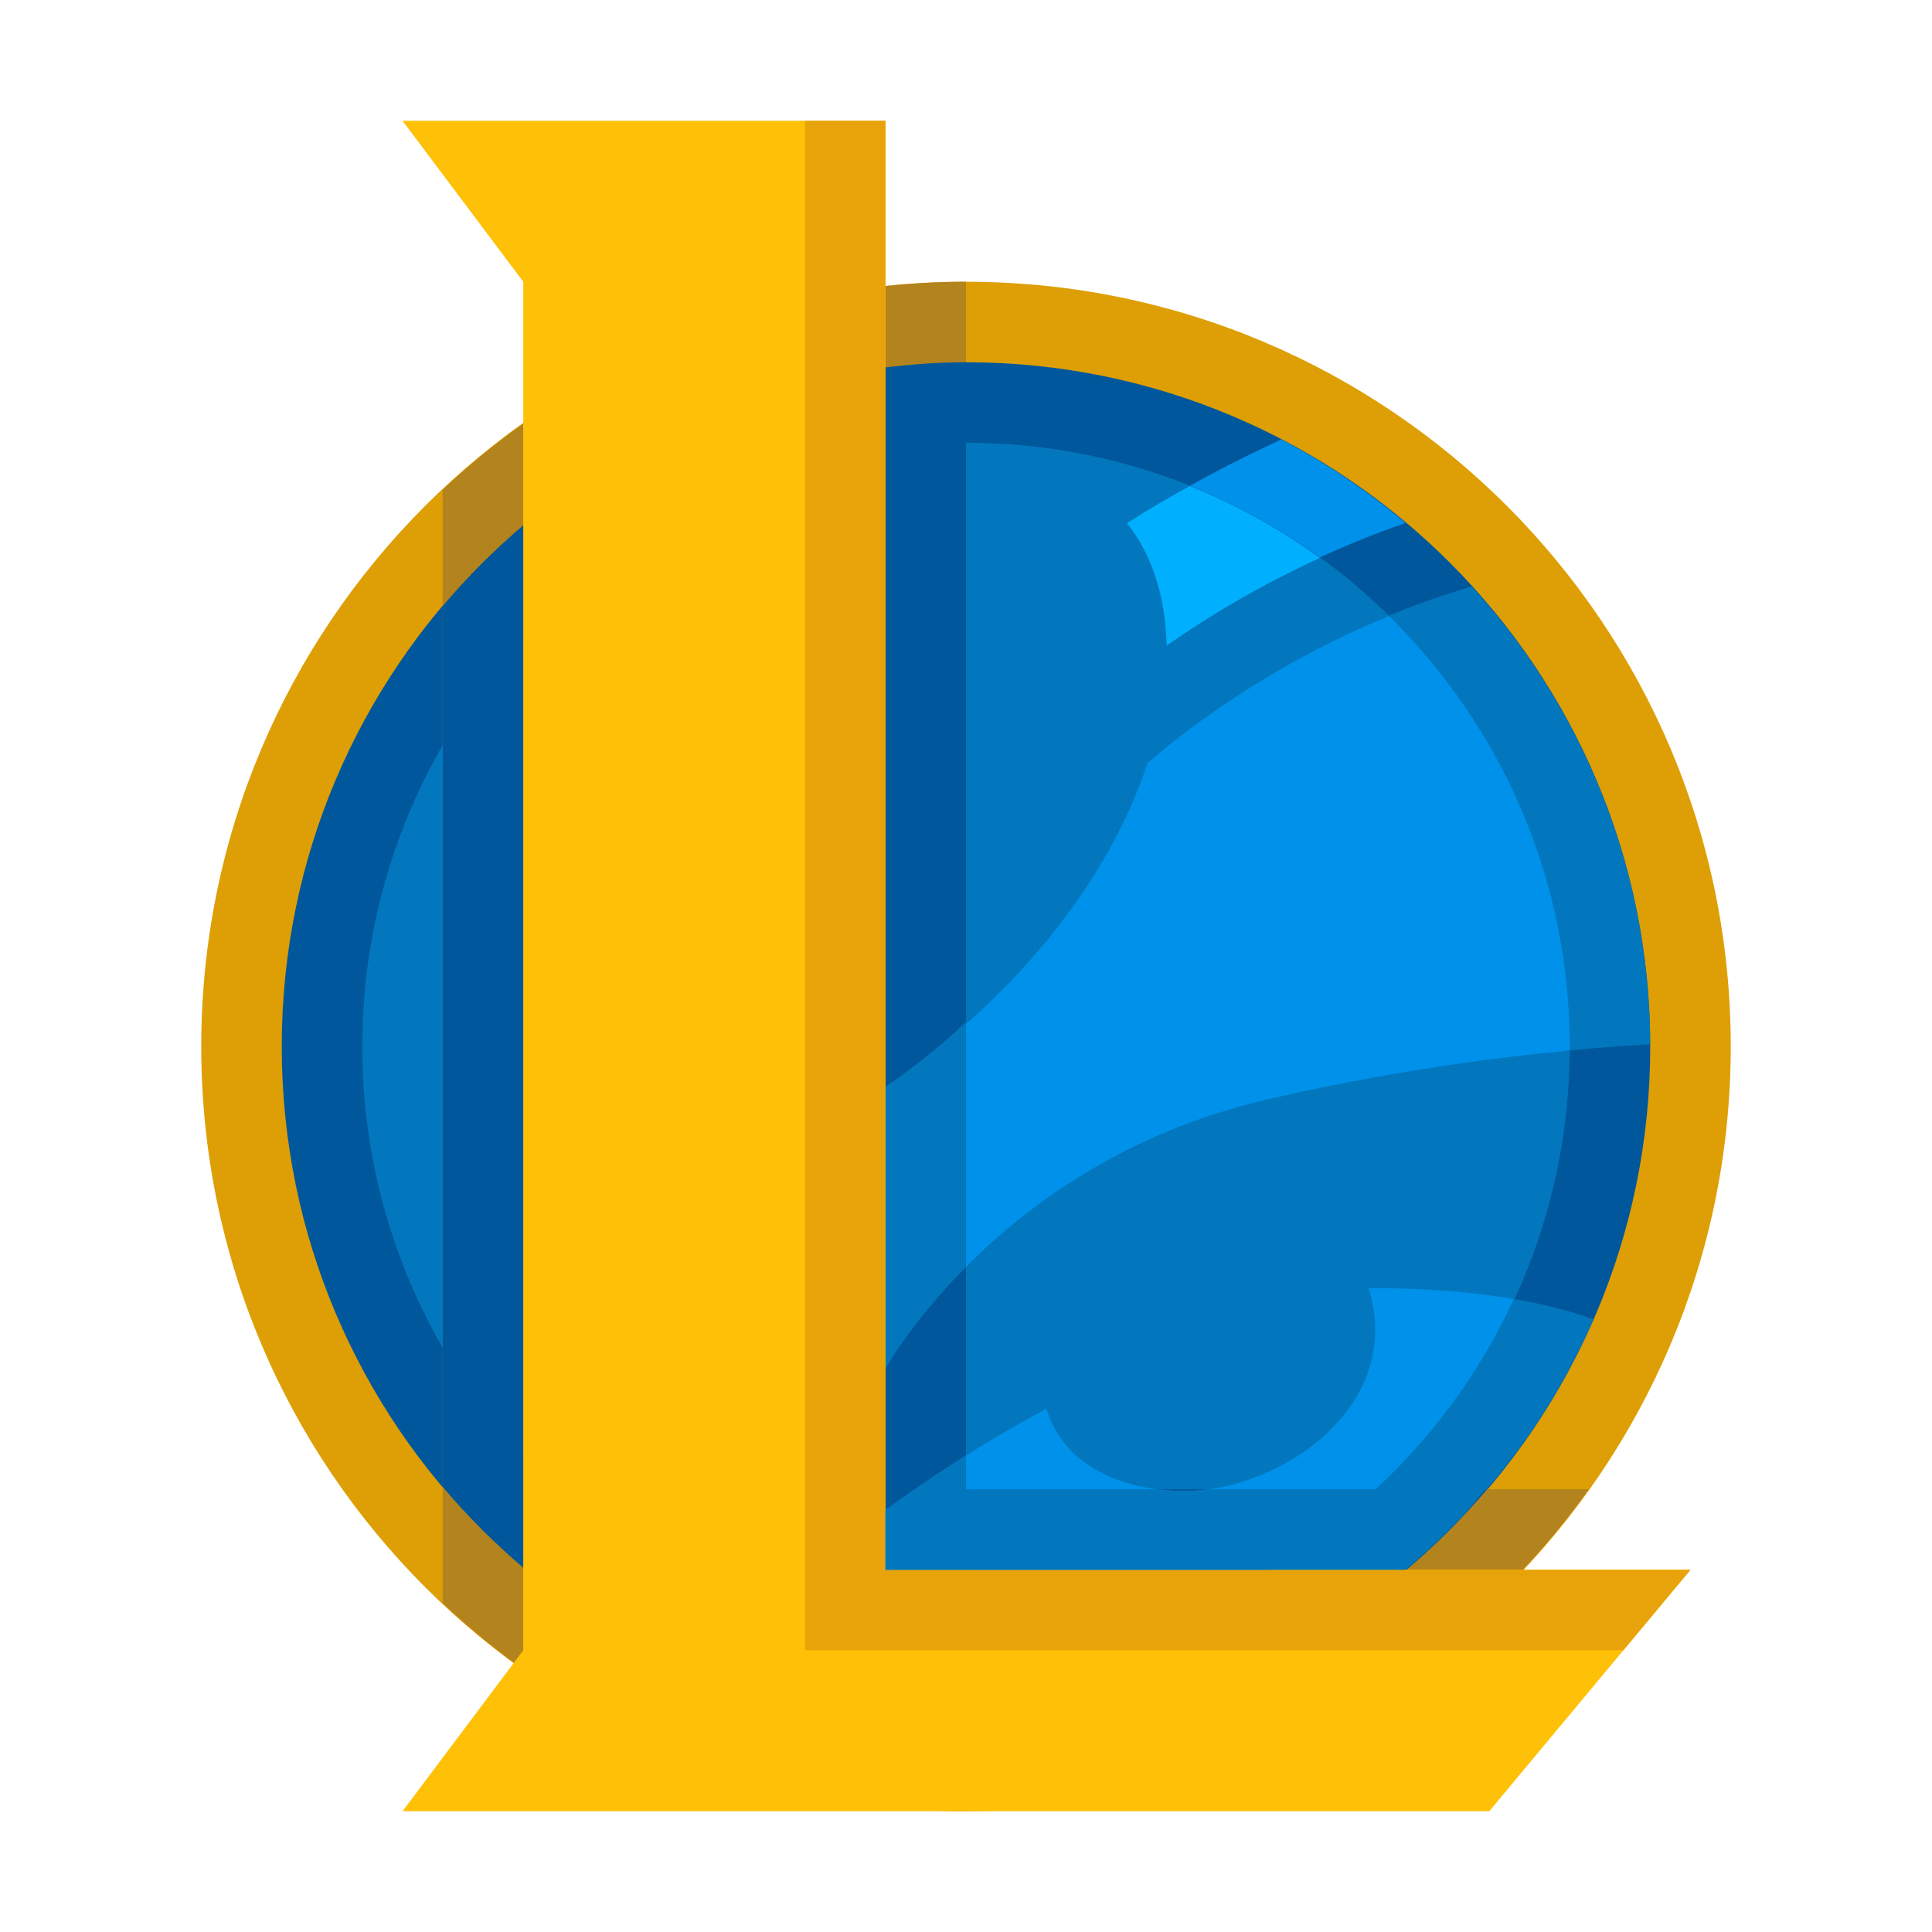
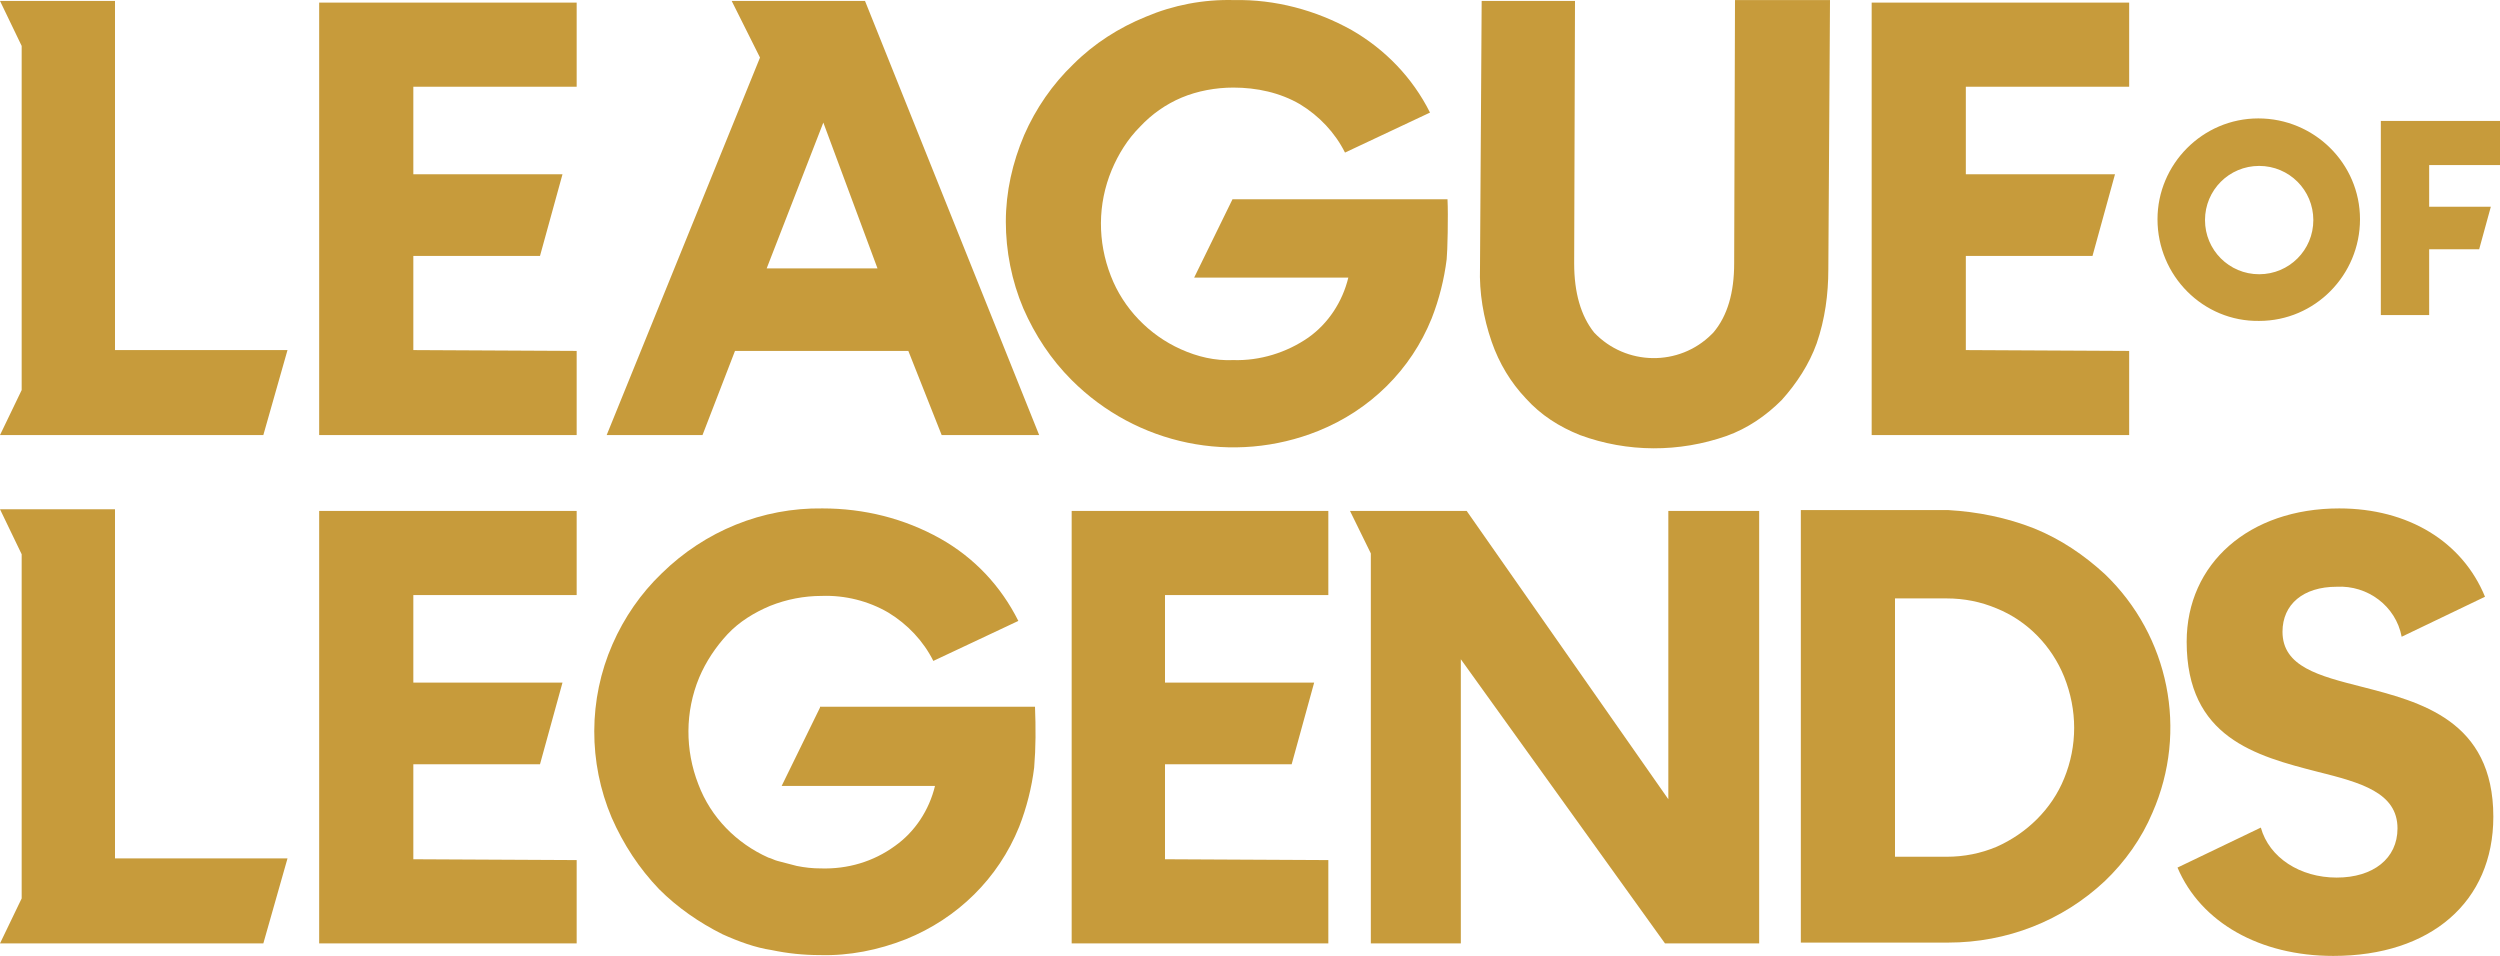
- <svg xmlns="http://www.w3.org/2000/svg" viewBox="0 0 48 48" width="48px" height="48px">
-   <path fill="#dd9f05" d="M24 7A19 19 0 1 0 24 45A19 19 0 1 0 24 7Z" />
-   <path fill="#01579b" d="M24 9A17 17 0 1 0 24 43A17 17 0 1 0 24 9Z" />
-   <path fill="#0277bd" d="M34 32c.917 2.917-2.167 5.045-4.583 5.045-1.322 0-2.958-.504-3.417-2.045-1.705.906-3.164 1.909-4 2.518V39h12.915c1.998-1.678 3.614-3.794 4.671-6.22C38.731 32.46 36.988 32 34 32zM36.563 14.571c-3.958 1.163-6.771 3.275-8.052 4.386C27.629 21.634 25.517 24.582 22 27v7c0 0 2.796-5.109 9.417-6.667 4.316-1.016 8.045-1.305 9.581-1.386C40.984 21.562 39.303 17.576 36.563 14.571z" />
-   <path fill="#0091ea" d="M34.919,12.993c-0.949-0.796-1.981-1.497-3.089-2.073C30.717,11.435,29.324,12.143,28,13 c0.629,0.787,0.957,1.84,0.985,3.04C30.435,15.017,32.438,13.852,34.919,12.993z" />
-   <path fill="#0277bd" d="M24 11A15 15 0 1 0 24 41A15 15 0 1 0 24 11Z" />
-   <path fill="#00b0ff" d="M29.557,12.076C29.04,12.362,28.516,12.666,28,13c0.629,0.787,0.957,1.84,0.985,3.04 c1.005-0.709,2.293-1.482,3.804-2.178C31.795,13.141,30.714,12.538,29.557,12.076z" />
-   <path fill="#0091ea" d="M39,26c0-4.19-1.721-7.974-4.491-10.695c-2.875,1.18-4.954,2.746-5.999,3.652 C27.629,21.634,25.517,24.582,22,27v7c0,0,2.796-5.109,9.417-6.667c2.994-0.704,5.685-1.055,7.578-1.234 C38.995,26.066,39,26.034,39,26z" />
-   <path fill="#b3831d" d="M39.473 37H33v2h4.83C38.422 38.371 38.971 37.705 39.473 37zM22 7.107v37.786C22.658 44.962 23.324 45 24 45V7C23.324 7 22.658 7.038 22 7.107zM11 39.83c.629.591 1.295 1.141 2 1.643V10.527c-.705.502-1.371 1.052-2 1.643V39.83z" />
-   <path fill="#01579b" d="M11,36.943c0.609,0.723,1.28,1.392,2,2.005V13.051c-0.72,0.613-1.391,1.282-2,2.005V36.943z" />
-   <path fill="#ffc107" d="M10 3L22 3 22 39 42 39 37 45 10 45 13 41 13 7z" />
-   <path fill="#01579b" d="M24,37V9c-0.678,0-1.343,0.051-2,0.128V39h12.943c0.723-0.609,1.392-1.28,2.005-2H24z" />
-   <path fill="#0277bd" d="M24,25.395c-0.582,0.544-1.238,1.081-2,1.605v7c0,0,0.636-1.149,2-2.521V25.395z" />
-   <path fill="#e8a30a" d="M22 39L22 3 20 3 20 41 40.333 41 42 39z" />
-   <path fill="#0091ea" d="M34,32c0.917,2.917-2.167,5.045-4.583,5.045c-1.322,0-2.958-0.504-3.417-2.045 c-1.705,0.906-3.164,1.909-4,2.518V39h9.462c2.687-1.546,4.843-3.896,6.15-6.727C36.693,32.117,35.505,32,34,32z" />
-   <path fill="#0277bd" d="M36.349,37.65c0.196-0.206,0.366-0.435,0.551-0.65h-6.89c-0.2,0.027-0.399,0.045-0.593,0.045 c-0.209,0-0.426-0.018-0.644-0.045H24v-0.836c-0.824,0.519-1.518,1.003-2,1.354V39h12.915c0.497-0.418,0.971-0.863,1.418-1.333 C36.338,37.662,36.343,37.656,36.349,37.65z" />
+ <svg xmlns="http://www.w3.org/2000/svg" width="600" height="229.42" version="1.1" viewBox="0 0 600 229.42">
+   <g fill="#c79b3b">
+     <path d="m566.8 164.82c-10.2-2.6-19-4.8-19-13.2 0-6.6 5-10.8 13-10.8 7.4-0.4 14.2 4.6 15.6 12l20-9.6c-5.4-13.2-18.4-21.2-35-21.2-21.6 0-36.6 13.2-36.6 32 0 23 16.6 27.4 31.4 31.2 10.4 2.6 19.2 5 19.2 13.6 0 7.2-5.8 11.8-14.6 11.8s-16.2-4.8-18.2-12l-20 9.6c5.6 13.2 19.8 21.2 37.4 21.2 23.4 0 38.4-13 38.4-33.4 0-23.2-17.6-27.6-31.6-31.2z" />
+     <path d="m600 29.019v10.6h-17v10h14.8l-2.8 10.2h-12v15.8h-11.6v-46.6z" />
+     <path d="m542.2 39.819c7.2 0 13 5.8 13 13s-5.8 13-13 13-13-5.8-13-13 5.8-13 13-13zm0 37.2c13.4 0 24.2-11 24.2-24.4s-11-24.2-24.4-24.2-24.2 11-24.2 24.2c0 13.6 11 24.6 24.4 24.4z" />
+     <path d="m329 226.42h21.6v-68.2l49 68.2h22.6v-103.8h-21.8v69.2l-48.4-69.2h-28l5 10.2z" />
+     <path d="m495.4 186.82c-3 7.4-9 13.2-16.2 16.4-3.8 1.6-7.8 2.4-12 2.4h-12.4v-62h12.4c4.2 0 8.2 0.8 12 2.4 7.4 3 13.2 9 16.2 16.4 3.2 8 3.2 16.6 0 24.4zm-7.2-60c-6.6-2.6-13.6-4-20.6-4.4h-35.4v103.8h35.4c14 0 27.4-5.2 37.6-14.8 4.8-4.6 8.8-10.2 11.4-16.4 8.6-19.6 4-42.4-11.4-57.2-5-4.6-10.6-8.4-17-11z" />
+     <path d="m138.4 226.42h-61.8v-103.8h61.8v20.2h-39.2v21h35.8l-5.4 19.6h-30.4v22.8l39.2 0.2z" />
+     <path d="m279.6 142.82h39.2v-20.2h-61.6v103.8h61.6v-20l-39.2-0.2v-22.8h30.4l5.4-19.6h-35.8z" />
+     <path d="m358 82.019c-2-5.8-3-11.8-2.8-17.8l0.4-64h22.4l-0.2 63c0 7 1.6 12.6 4.8 16.6 7.6 8 20.4 8.2 28.2 0.4l0.4-0.4c3.4-4 5-9.6 5-16.6l0.2-63.2h22.8l-0.4 64.6c0 6-0.8 12-2.8 17.8-1.8 5-4.8 9.6-8.4 13.6-3.8 3.8-8.2 6.8-13.2 8.6-11.4 4-23.8 4-35.2-0.2-5-2-9.4-4.8-13-8.8-3.6-3.8-6.4-8.4-8.2-13.6z" />
+     <path d="m245.6 74.019c-2.8-6.6-4.2-13.8-4.2-20.8 0-7.2 1.6-14.2 4.4-20.8 2.8-6.4 6.8-12.2 11.8-17 5-5 11-8.8 17.4-11.4 6.6-2.8 13.8-4.2 21.2-4 9.8-0.2 19.6 2.4 28.2 7.2 8 4.6 14.6 11.4 18.8 19.8l-20.4 9.6c-2.4-4.8-6.2-8.8-10.8-11.6-4.8-2.8-10.4-4-16-4-4.2 0-8.6 0.8-12.4 2.4-3.8 1.6-7.2 4-10 7-3 3-5.2 6.6-6.8 10.4-3.4 8.2-3.4 17.2-0.2 25.4 3 7.8 9.2 14.2 16.8 17.6 4 1.8 8.2 2.8 12.6 2.6 6.4 0.2 12.8-1.8 18-5.4 4.8-3.4 8.2-8.6 9.6-14.4h-37l9.2-18.8h51.6c0.2 4 0 12.6-0.2 14.4-0.6 4.8-1.8 9.6-3.6 14.2-5 12.4-14.8 22-27.2 27-20.4 8.2-43.6 3.4-59.2-12.2-5-5-8.8-10.8-11.6-17.2z" />
+     <path d="m5.2 93.619v-82.6l-5.2-10.8h27.6v83.8h41.4l-5.8 20.4h-63.2z" />
+     <path d="m5.2 215.62v-82.6l-5.2-10.8h27.6v83.8h41.4l-5.8 20.4h-63.2z" />
+     <path d="m138.4 104.42h-61.8v-103.8h61.8v20.2h-39.2v21h35.8l-5.4 19.6h-30.4v22.6l39.2 0.2z" />
+     <path d="m510.8 104.42h-61.6v-103.8h61.8v20.2h-39.2v21h35.8l-5.4 19.6h-30.4v22.6l39.2 0.2v20.2z" />
+     <path d="m197.6 29.419 13 35h-26.6zm-29 75 7.8-20.2h41.6l8 20.2h23.4l-41.8-104.2h-32l6.8 13.6-36.8 90.6z" />
+     <path d="m185.2 228.02c3.8 0.8 7.6 1.2 11.6 1.2 7 0.2 14-1.2 20.6-3.8 12.4-5 22.2-14.6 27.2-27 1.8-4.6 3-9.4 3.6-14.2 0.4-4.8 0.4-9.6 0.2-14.6h-51.6v0.2l-9.2 18.8h36.8c-1.4 5.8-4.8 11-9.6 14.4-5.2 3.8-11.4 5.6-17.8 5.4-2 0-3.8-0.2-5.8-0.6l-4.6-1.2c-0.8-0.2-1.4-0.6-2.2-0.8-7.6-3.4-13.8-9.6-16.8-17.6-3.2-8.2-3.2-17.4 0.2-25.6 1.6-3.8 4-7.4 6.8-10.4s6.4-5.2 10.2-6.8c4-1.6 8.2-2.4 12.4-2.4 5.6-0.2 11.2 1.2 16 4 4.6 2.8 8.4 6.8 10.8 11.6l20.4-9.6c-4.2-8.4-10.6-15.2-18.8-19.8-8.6-4.8-18.2-7.2-28.2-7.2-14.4-0.2-28.2 5.4-38.6 15.6-5 4.8-9 10.6-11.8 17-5.8 13.2-5.8 28.4-0.2 41.6 2.8 6.4 6.6 12.2 11.4 17.2 4.4 4.4 9.6 8 15.2 10.8 3.933 1.772 7.867 3.209 11.8 3.8z" />
+   </g>
</svg>
